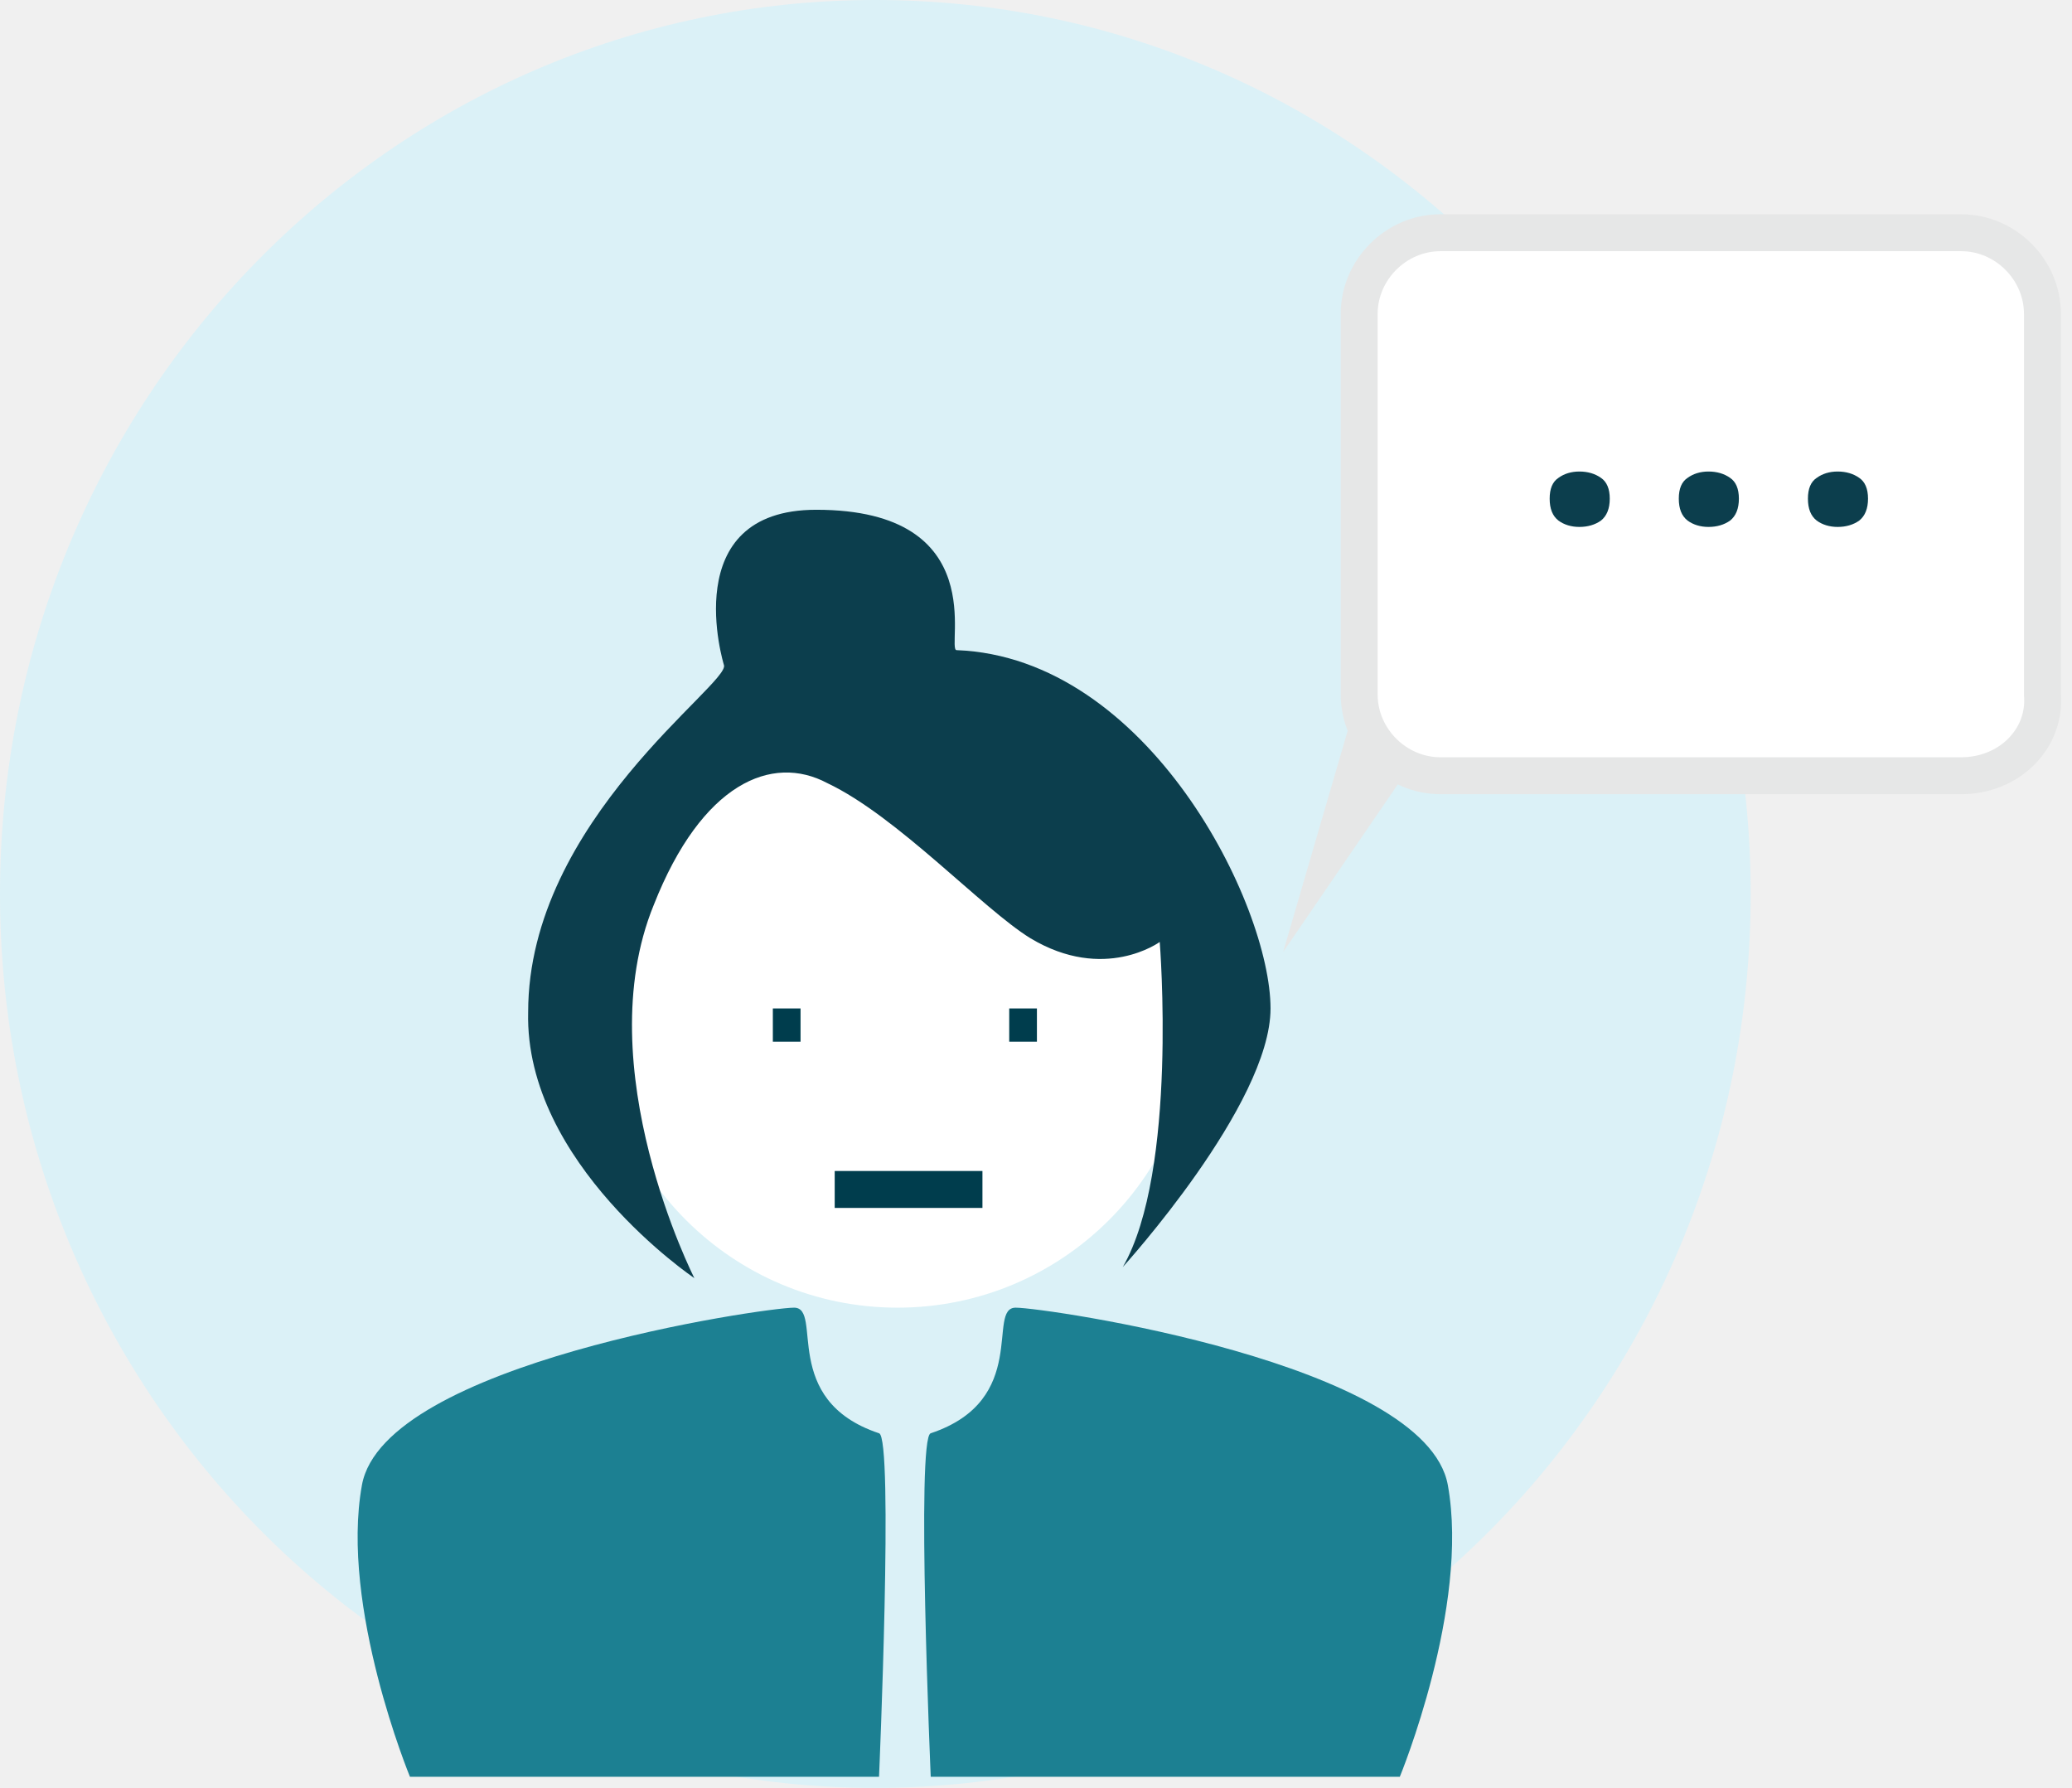
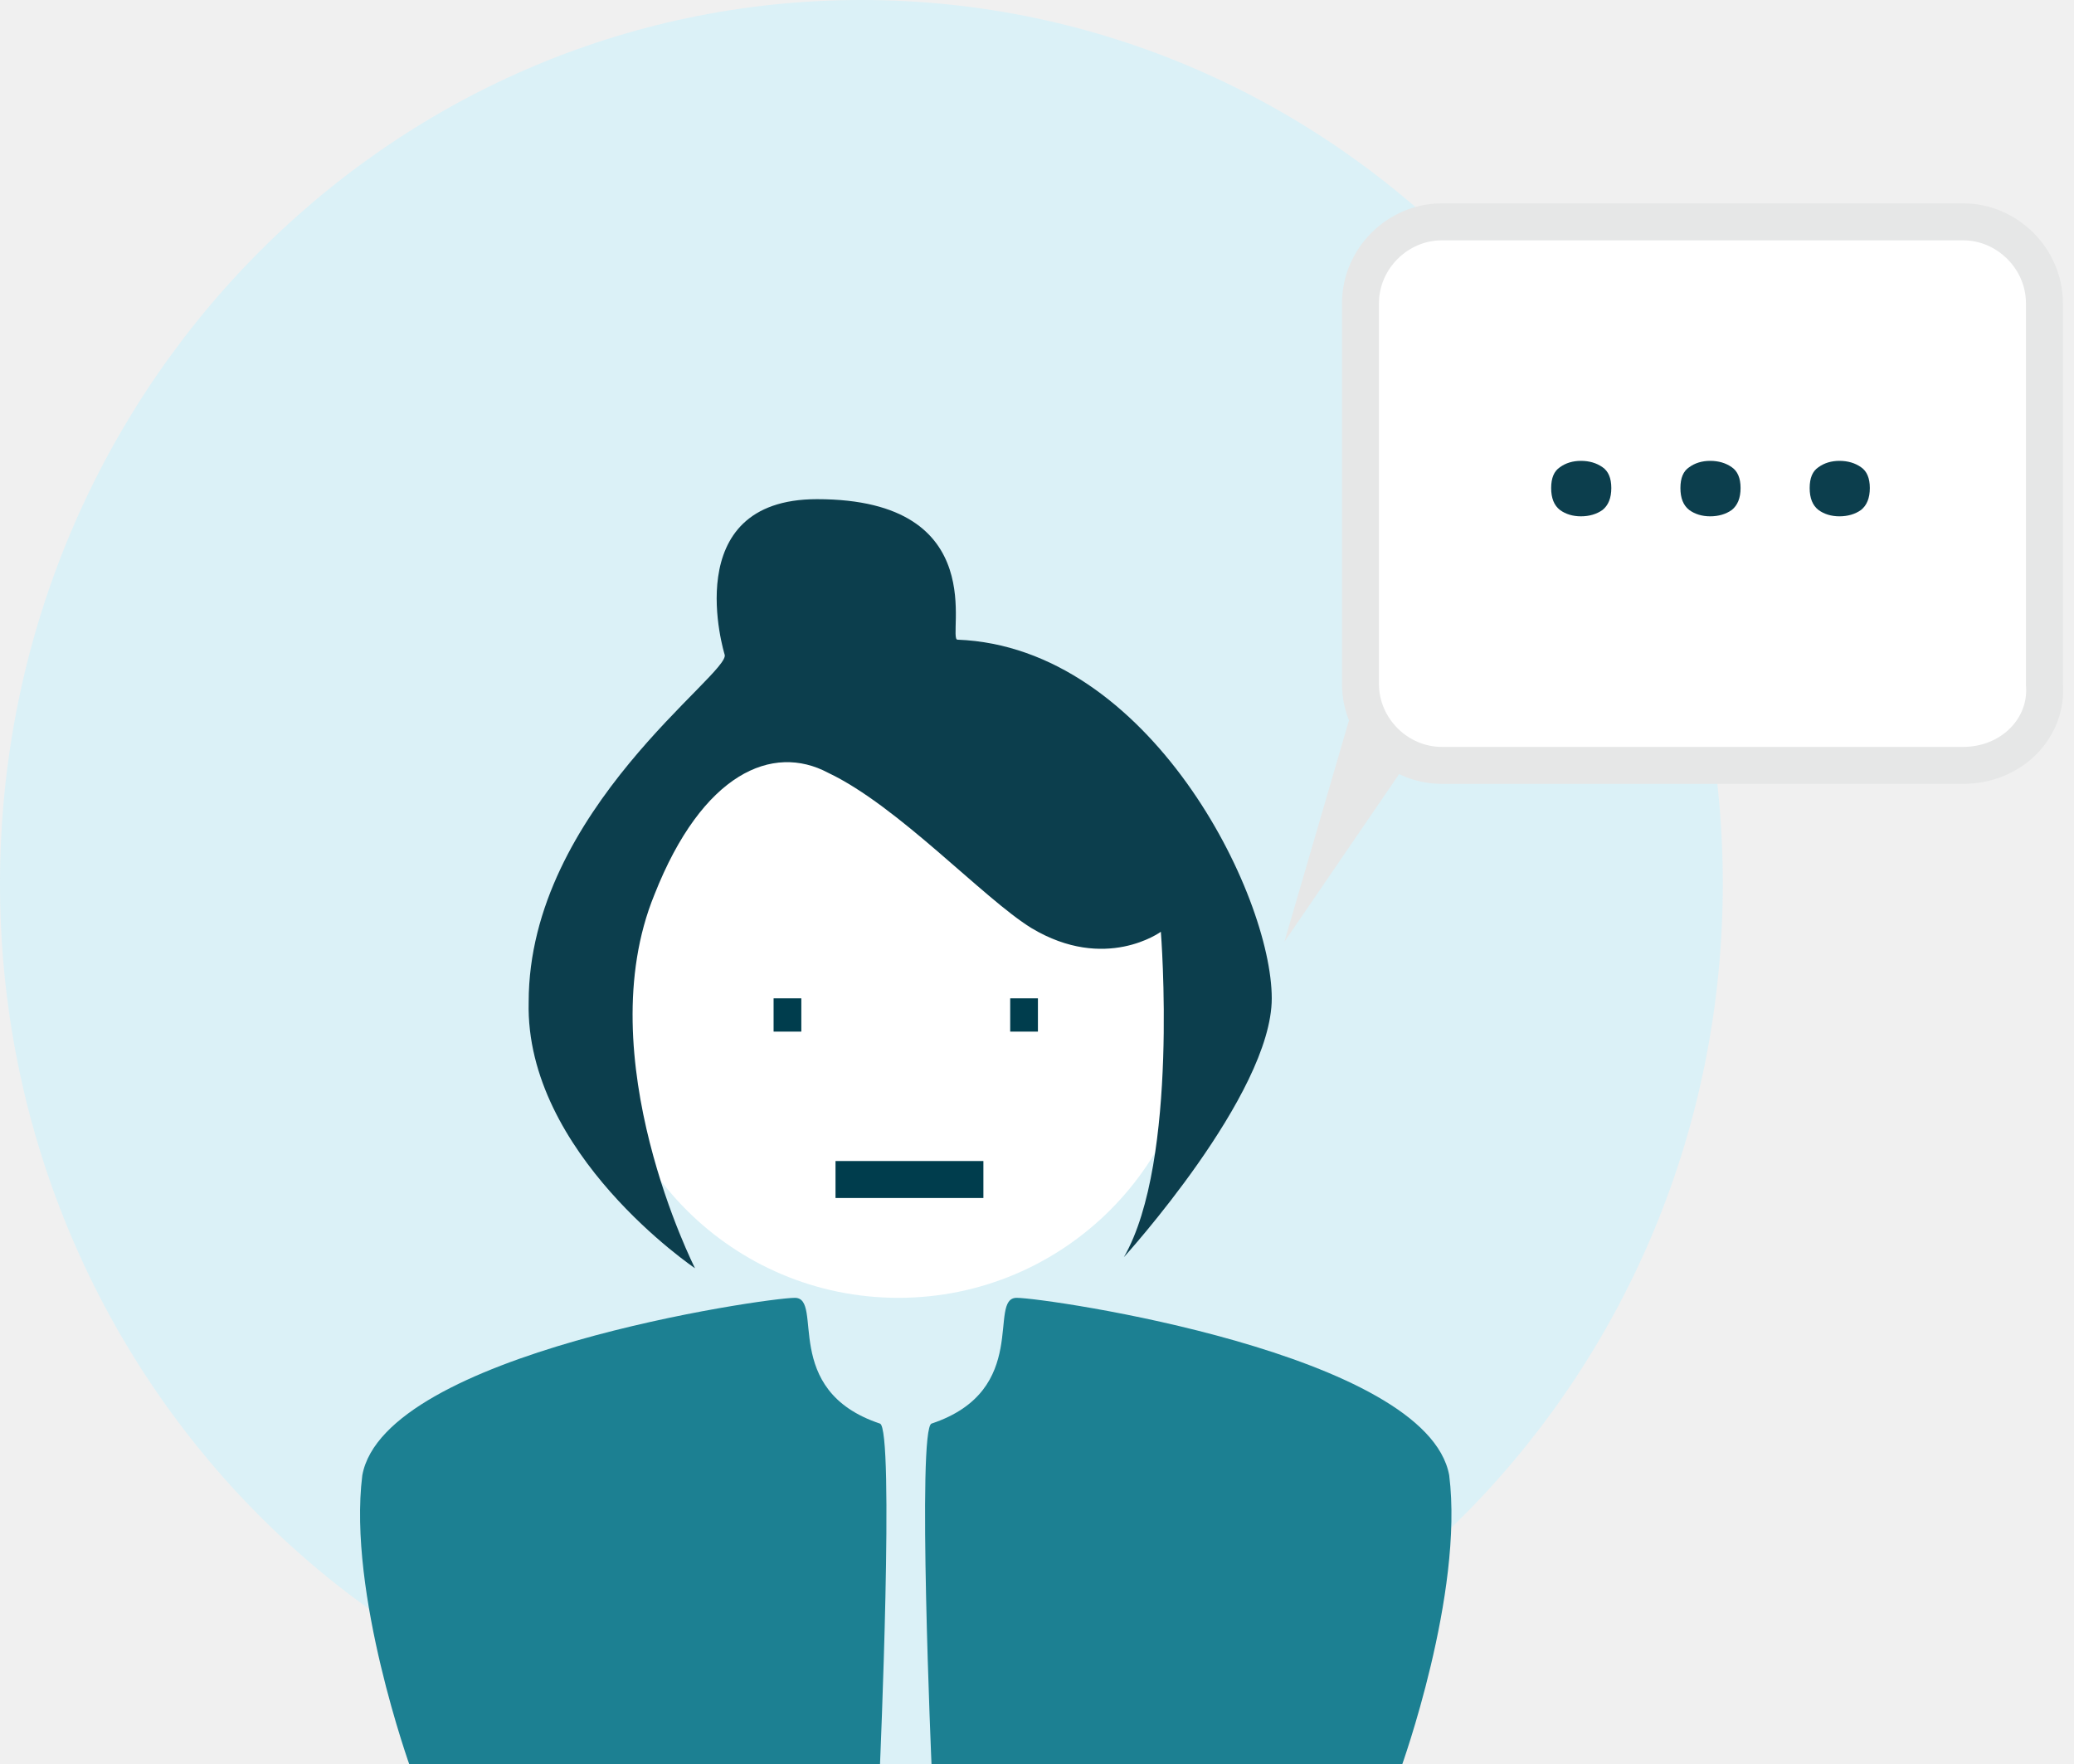
- <svg xmlns="http://www.w3.org/2000/svg" version="1.1" id="Layer_1" x="0px" y="0px" viewBox="0 0 56.1 48.4" style="enable-background:new 0 0 56.1 48.4;" xml:space="preserve">
+ <svg xmlns="http://www.w3.org/2000/svg" version="1.1" id="Layer_1" x="0px" y="0px" viewBox="0 0 56.1 47.7" style="enable-background:new 0 0 56.1 47.7;" xml:space="preserve">
  <style type="text/css">
	.st0{fill:#DBF1F7;}
	.st1{fill:#FFFFFF;stroke:#E6E7E7;stroke-miterlimit:10;}
	.st2{fill:none;stroke:#E6E7E7;stroke-miterlimit:10;}
	.st3{fill:#0C3E4D;}
	.st4{font-family:'NotoSans';}
	.st5{font-size:11.152px;}
	.st6{fill:#FFFFFF;}
	.st7{fill:none;stroke:#003D4D;stroke-miterlimit:10;}
	.st8{fill:#1C8092;}
	.st9{fill:none;stroke:#003D4D;stroke-width:0.75;stroke-miterlimit:10;}
</style>
-   <ellipse class="st0" cx="23.7" cy="24.2" rx="23.7" ry="24.2" />
-   <path class="st1" d="M53.1,21H39c-1.2,0-2.2-1-2.2-2.2V8.5c0-1.2,1-2.2,2.2-2.2h14.1c1.2,0,2.2,1,2.2,2.2v10.3  C55.4,20,54.4,21,53.1,21z" />
-   <polygon class="st2" points="36.8,20.5 36.1,22.9 37.4,21 " />
-   <text transform="matrix(1.17 0 0 1 41.0253 14.1083)" class="st3 st4 st5">...</text>
-   <circle class="st6" cx="24.3" cy="27.3" r="8.1" />
-   <path class="st3" d="M18.8,34.6c0,0-2.9-5.7-1.1-10.1c1.3-3.3,3.2-4.1,4.7-3.3c1.9,0.9,4.2,3.4,5.5,4.2c2,1.2,3.5,0.1,3.5,0.1  s0.5,6.2-1,8.8c0,0,4-4.4,4-7c0-2.8-3.3-9.5-8.5-9.7c-0.3,0,1-3.8-3.8-3.8c-3.8,0-2.5,4.2-2.5,4.2c0.2,0.5-5.3,4.2-5.3,9.4  C14.2,31.5,18.8,34.6,18.8,34.6z" />
-   <line class="st7" x1="22.6" y1="32.2" x2="26.6" y2="32.2" />
-   <path class="st8" d="M11.1,48.1h12.7c0,0,0.4-9.2,0-9.3c-2.7-0.9-1.5-3.4-2.3-3.4c-0.8,0-11.1,1.5-11.7,4.8S11.1,48.1,11.1,48.1z" />
-   <line class="st9" x1="21.3" y1="27.3" x2="21.3" y2="28.2" />
-   <line class="st9" x1="27.7" y1="27.3" x2="27.7" y2="28.2" />
-   <path class="st8" d="M37.9,48.1H25.2c0,0-0.4-9.2,0-9.3c2.7-0.9,1.5-3.4,2.3-3.4c0.8,0,11.1,1.5,11.7,4.8S37.9,48.1,37.9,48.1z" />
+   <ellipse class="st0" cx="23.3" cy="23.9" rx="23.3" ry="23.9" />
+   <path class="st1" d="M53.1,20.7H39c-1.2,0-2.2-1-2.2-2.2V8.2c0-1.2,1-2.2,2.2-2.2h14.1c1.2,0,2.2,1,2.2,2.2v10.3  C55.4,19.7,54.4,20.7,53.1,20.7z" />
+   <polygon class="st2" points="36.8,20.2 36.1,22.6 37.4,20.7 " />
+   <text transform="matrix(1.17 0 0 1 41.0253 13.8077)" class="st3 st4 st5">...</text>
+   <circle class="st6" cx="24.3" cy="27" r="8.1" />
+   <path class="st3" d="M18.8,34.3c0,0-2.9-5.7-1.1-10.1c1.3-3.3,3.2-4.1,4.7-3.3c1.9,0.9,4.2,3.4,5.5,4.2c2,1.2,3.5,0.1,3.5,0.1  s0.5,6.2-1,8.8c0,0,4-4.4,4-7c0-2.8-3.3-9.5-8.5-9.7c-0.3,0,1-3.8-3.8-3.8c-3.8,0-2.5,4.2-2.5,4.2c0.2,0.5-5.3,4.2-5.3,9.4  C14.2,31.2,18.8,34.3,18.8,34.3z" />
+   <line class="st7" x1="22.6" y1="31.9" x2="26.6" y2="31.9" />
+   <path class="st8" d="M11.1,47.8h12.7c0,0,0.4-9.2,0-9.3c-2.7-0.9-1.5-3.4-2.3-3.4c-0.8,0-11.1,1.5-11.7,4.8  C9.4,43.1,11.1,47.8,11.1,47.8z" />
+   <line class="st9" x1="21.3" y1="27" x2="21.3" y2="27.9" />
+   <line class="st9" x1="27.7" y1="27" x2="27.7" y2="27.9" />
+   <path class="st8" d="M37.9,47.8H25.2c0,0-0.4-9.2,0-9.3c2.7-0.9,1.5-3.4,2.3-3.4c0.8,0,11.1,1.5,11.7,4.8  C39.6,43.1,37.9,47.8,37.9,47.8z" />
</svg>
